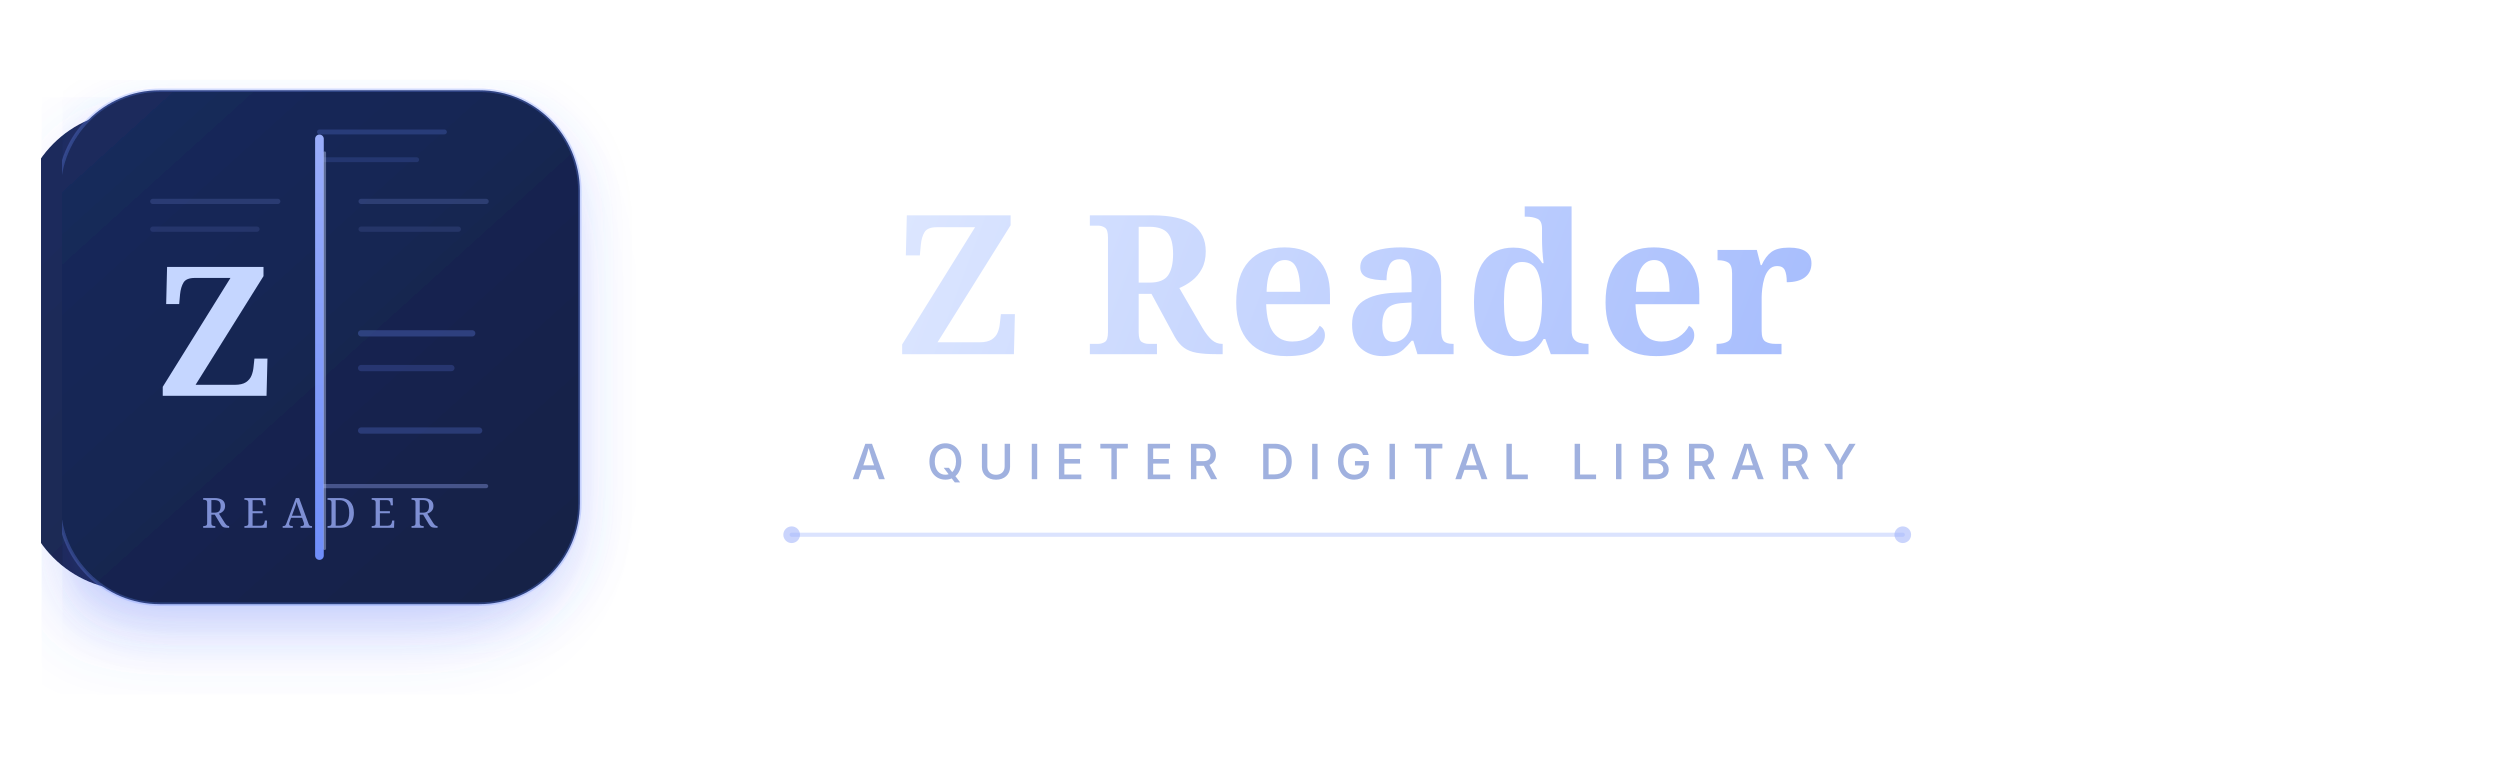
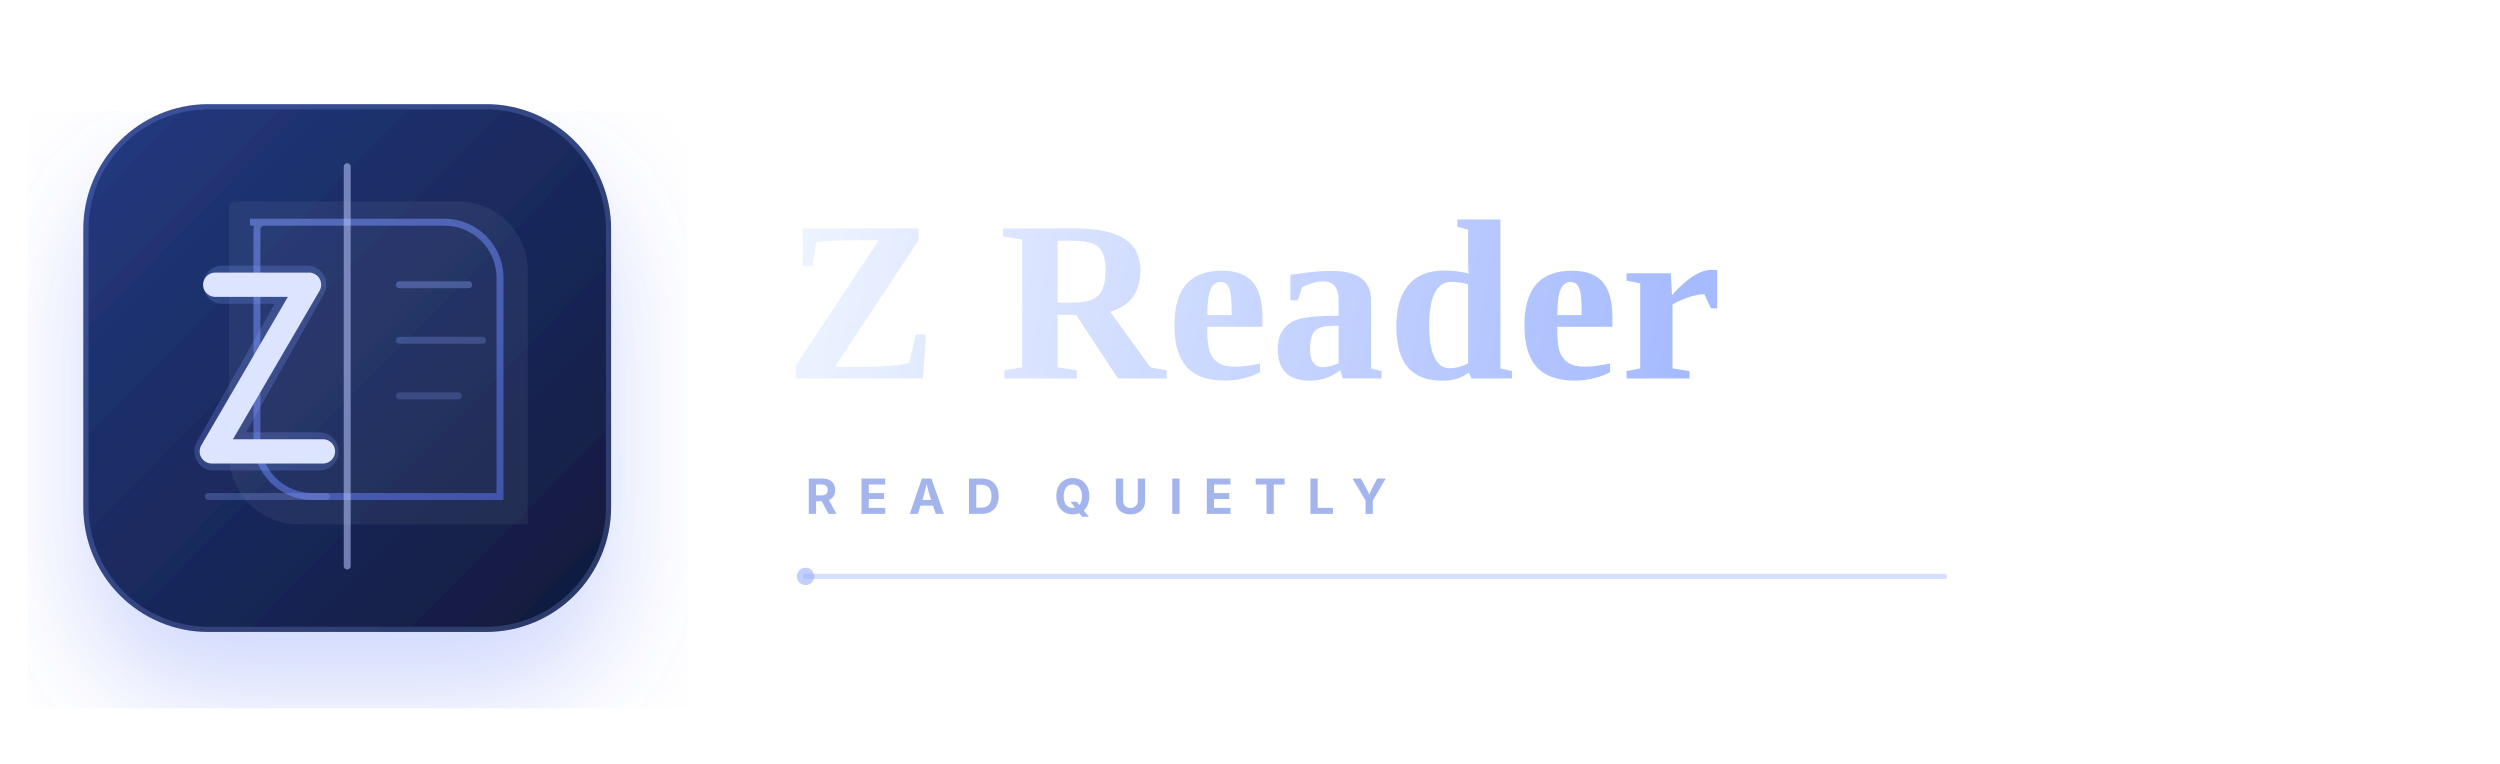
<svg xmlns="http://www.w3.org/2000/svg" viewBox="0 0 720 220" fill="none">
  <defs>
-     <linearGradient id="sheetBack" x1="20" y1="14" x2="192" y2="192" gradientUnits="userSpaceOnUse">
-       <stop offset="0" stop-color="#1e2d5e" />
-       <stop offset="1" stop-color="#152248" />
+     <linearGradient id="markBgDark" x1="24" y1="28" x2="174" y2="176" gradientUnits="userSpaceOnUse">
+       <stop offset="0" stop-color="#243a82" />
+       <stop offset="1" stop-color="#101a3b" />
    </linearGradient>
-     <linearGradient id="sheetFront" x1="34" y1="24" x2="184" y2="190" gradientUnits="userSpaceOnUse">
-       <stop offset="0" stop-color="#1a2a5c" />
-       <stop offset="1" stop-color="#111e42" />
+     <linearGradient id="markEdgeDark" x1="45" y1="32" x2="153" y2="176" gradientUnits="userSpaceOnUse">
+       <stop offset="0" stop-color="#8fa8ff" />
+       <stop offset="1" stop-color="#4f6ef7" />
    </linearGradient>
-     <linearGradient id="spine" x1="110" y1="34" x2="110" y2="172" gradientUnits="userSpaceOnUse">
-       <stop offset="0" stop-color="#9baefa" />
-       <stop offset="1" stop-color="#6b8bfa" />
+     <linearGradient id="wordDark" x1="226" y1="76" x2="506" y2="122" gradientUnits="userSpaceOnUse">
+       <stop offset="0" stop-color="#eef4ff" />
+       <stop offset="1" stop-color="#9fb5ff" />
    </linearGradient>
-     <linearGradient id="titleGrad" x1="262" y1="58" x2="498" y2="146" gradientUnits="userSpaceOnUse">
-       <stop offset="0" stop-color="#dce6ff" />
-       <stop offset="1" stop-color="#a8befd" />
-     </linearGradient>
-     <filter id="backShadow" x="12" y="18" width="204" height="182" filterUnits="userSpaceOnUse">
-       <feDropShadow dx="0" dy="10" stdDeviation="12" flood-color="#4f6ef7" flood-opacity="0.24" />
-     </filter>
-     <filter id="frontShadow" x="18" y="18" width="192" height="178" filterUnits="userSpaceOnUse">
-       <feDropShadow dx="0" dy="5" stdDeviation="7" flood-color="#4f6ef7" flood-opacity="0.18" />
+     <filter id="markShadowDark" x="8" y="14" width="190" height="190" filterUnits="userSpaceOnUse">
+       <feDropShadow dx="0" dy="18" stdDeviation="16" flood-color="#4f6ef7" flood-opacity="0.26" />
    </filter>
  </defs>
-   <g>
-     <g filter="url(#backShadow)">
-       <path d="M38 32H126C143.67 32 158 46.33 158 64V138C158 155.67 143.67 170 126 170H38C20.33 170 6 155.67 6 138V64C6 46.33 20.33 32 38 32Z" fill="url(#sheetBack)" />
-     </g>
-     <g filter="url(#frontShadow)">
-       <path d="M46 26H138C154.02 26 167 38.98 167 55V145C167 161.02 154.02 174 138 174H46C29.98 174 17 161.02 17 145V55C17 38.98 29.98 26 46 26Z" fill="url(#sheetFront)" />
-       <path d="M46 26H138C154.02 26 167 38.98 167 55V145C167 161.02 154.02 174 138 174H46C29.98 174 17 161.02 17 145V55C17 38.98 29.98 26 46 26Z" stroke="#6b8bfa" stroke-opacity=".28" />
-     </g>
-     <path d="M92 38H128" stroke="#6b8bfa" stroke-opacity=".22" stroke-width="1.4" stroke-linecap="round" />
-     <path d="M92 46H120" stroke="#6b8bfa" stroke-opacity=".16" stroke-width="1.4" stroke-linecap="round" />
-     <path d="M92 140H140" stroke="#9baefa" stroke-opacity=".36" stroke-width="1.2" stroke-linecap="round" />
-     <text x="92" y="152" text-anchor="middle" font-family="serif" font-size="12" letter-spacing="4" fill="#9baefa" fill-opacity=".78">READER</text>
-     <path d="M92 40V160" stroke="url(#spine)" stroke-width="2.5" stroke-linecap="round" />
-     <path d="M93.5 44V158" stroke="#c8d6ff" stroke-width=".8" stroke-linecap="round" opacity=".4" />
-     <path d="M44 58H80" stroke="#8aa0f8" stroke-opacity=".18" stroke-width="1.5" stroke-linecap="round" />
-     <path d="M44 66H74" stroke="#8aa0f8" stroke-opacity=".13" stroke-width="1.5" stroke-linecap="round" />
-     <path d="M104 58H140" stroke="#8aa0f8" stroke-opacity=".20" stroke-width="1.5" stroke-linecap="round" />
-     <path d="M104 66H132" stroke="#8aa0f8" stroke-opacity=".13" stroke-width="1.5" stroke-linecap="round" />
-     <text x="62" y="114" text-anchor="middle" font-family="serif" font-size="52" font-weight="700" fill="#c5d6ff">Z</text>
-     <path d="M104 96H136" stroke="#6b8bfa" stroke-opacity=".28" stroke-width="1.8" stroke-linecap="round" />
-     <path d="M104 106H130" stroke="#6b8bfa" stroke-opacity=".20" stroke-width="1.8" stroke-linecap="round" />
-     <path d="M104 124H138" stroke="#6b8bfa" stroke-opacity=".24" stroke-width="1.8" stroke-linecap="round" />
+   <g filter="url(#markShadowDark)">
+     <rect x="24" y="30" width="152" height="152" rx="36" fill="url(#markBgDark)" />
+     <rect x="24.75" y="30.75" width="150.5" height="150.5" rx="35.25" stroke="#8fa8ff" stroke-opacity="0.22" stroke-width="1.5" />
  </g>
-   <path d="M228 154H548" stroke="#6b8bfa" stroke-opacity=".24" stroke-width="1.2" stroke-linecap="round" />
-   <circle cx="228" cy="154" r="2.4" fill="#9baefa" fill-opacity=".52" />
-   <circle cx="548" cy="154" r="2.4" fill="#9baefa" fill-opacity=".52" />
-   <text x="390" y="102" text-anchor="middle" font-family="serif" font-size="56" font-weight="600" fill="url(#titleGrad)" letter-spacing="1.5">Z Reader</text>
-   <text x="390" y="138" text-anchor="middle" font-family="system-ui, -apple-system, sans-serif" font-size="14" font-weight="500" letter-spacing="4" fill="#8ba0d8" fill-opacity=".82">A QUIETER DIGITAL LIBRARY</text>
+   <path d="M68 58H132C143.05 58 152 66.95 152 78V151H86C74.95 151 66 142.05 66 131V60C66 58.9 66.9 58 68 58Z" fill="#eef4ff" fill-opacity="0.06" />
+   <path d="M72 64H128C136.84 64 144 71.16 144 80V143H90C81.16 143 74 135.84 74 127V66C74 64.9 74.9 64 76 64H72Z" stroke="url(#markEdgeDark)" stroke-opacity="0.52" stroke-width="2" />
+   <path d="M100 48V163" stroke="#b9c8ff" stroke-opacity="0.55" stroke-width="2" stroke-linecap="round" />
+   <path d="M115 82H135" stroke="#90a7ff" stroke-opacity="0.35" stroke-width="2" stroke-linecap="round" />
+   <path d="M115 98H139" stroke="#90a7ff" stroke-opacity="0.26" stroke-width="2" stroke-linecap="round" />
+   <path d="M115 114H132" stroke="#90a7ff" stroke-opacity="0.22" stroke-width="2" stroke-linecap="round" />
+   <path d="M60 143H94" stroke="#90a7ff" stroke-opacity="0.28" stroke-width="2" stroke-linecap="round" />
+   <path d="M62 82H89L61 130H93" stroke="#f5f7ff" stroke-width="7" stroke-linecap="round" stroke-linejoin="round" />
+   <path d="M64 82H88.5L61.5 130H92" stroke="#86a0ff" stroke-opacity="0.22" stroke-width="11" stroke-linecap="round" stroke-linejoin="round" />
+   <text x="226" y="109" font-family="Georgia, 'Times New Roman', serif" font-size="66" font-weight="600" letter-spacing="0.6" fill="url(#wordDark)">Z Reader</text>
+   <text x="232" y="148" font-family="system-ui, -apple-system, BlinkMacSystemFont, 'Segoe UI', sans-serif" font-size="14" font-weight="700" letter-spacing="6" fill="#8fa5e8" fill-opacity="0.82">READ QUIETLY</text>
+   <path d="M232 166H560" stroke="#6f8cff" stroke-opacity="0.28" stroke-width="1.5" stroke-linecap="round" />
+   <circle cx="232" cy="166" r="2.5" fill="#8fa8ff" fill-opacity="0.55" />
</svg>
